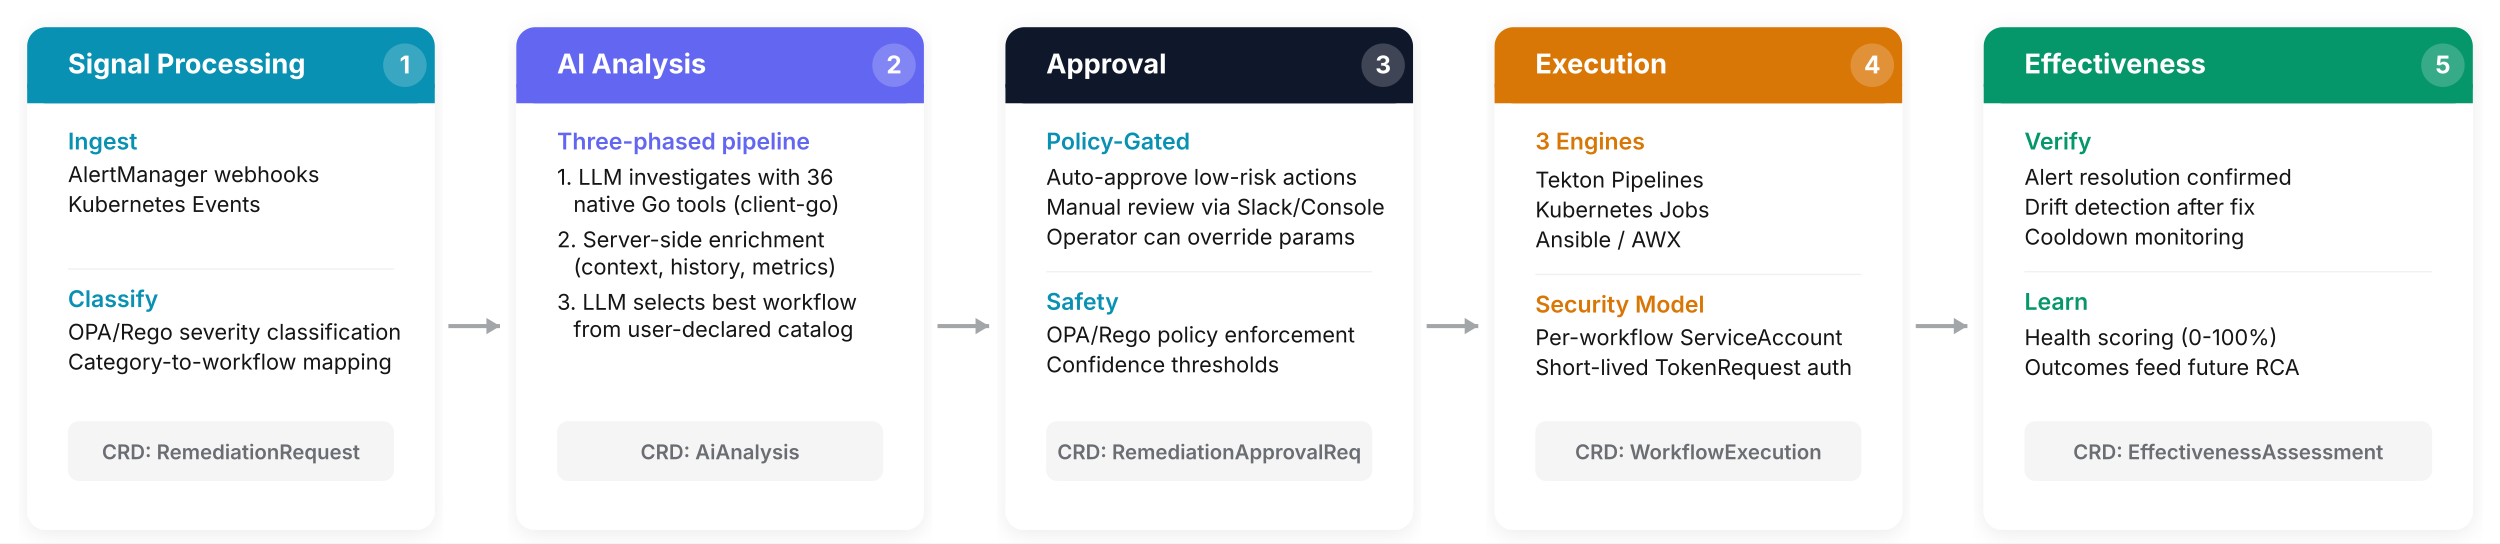
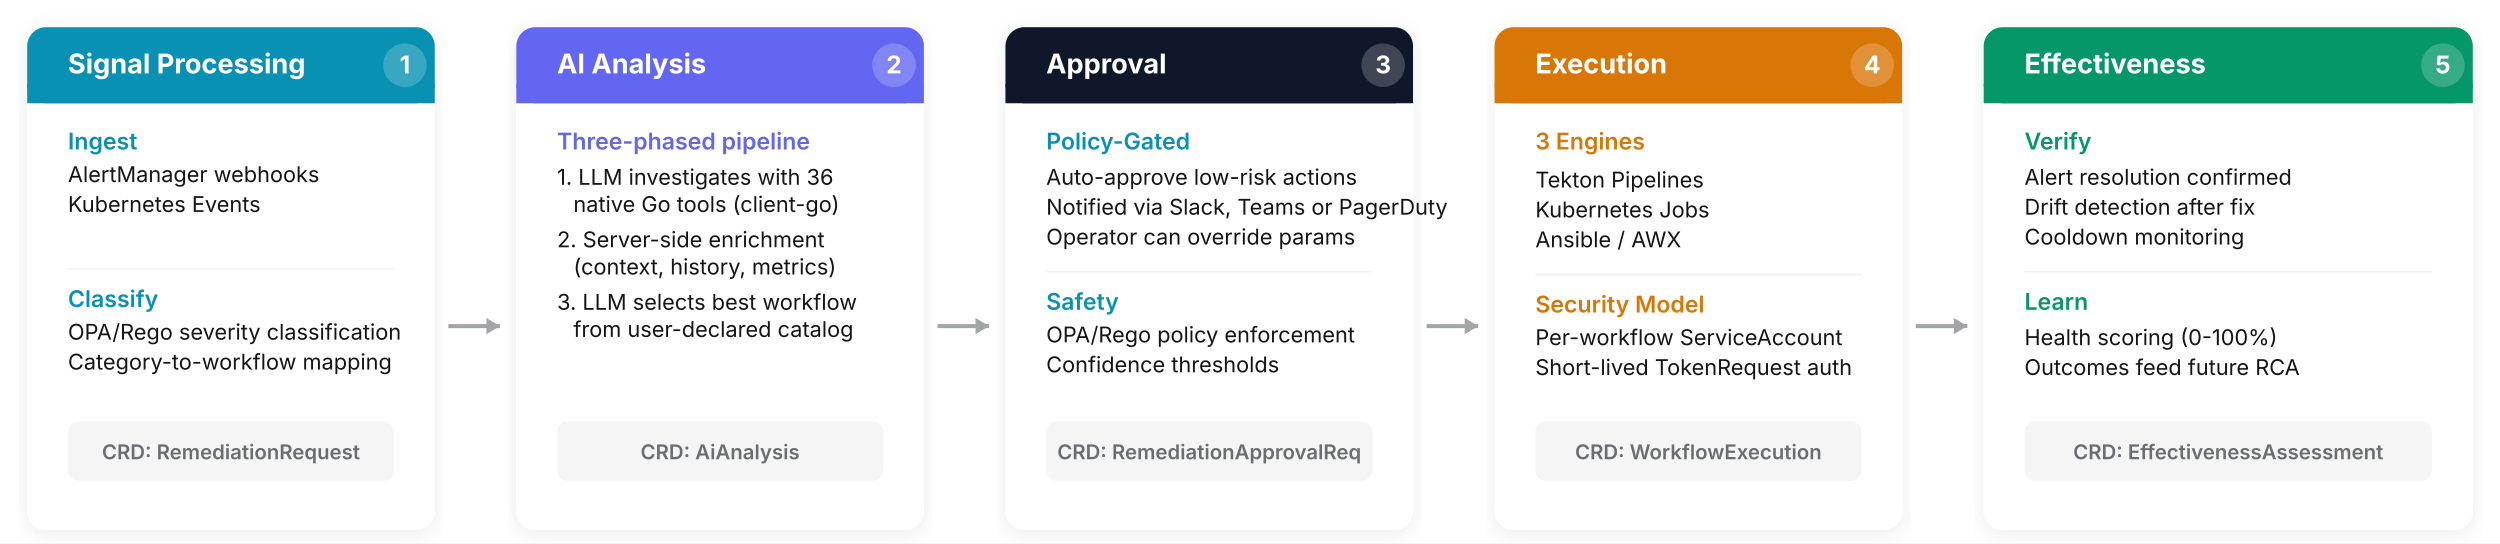
<svg xmlns="http://www.w3.org/2000/svg" viewBox="40 220 1840 400" font-family="Inter, -apple-system, BlinkMacSystemFont, 'Segoe UI', sans-serif">
  <defs>
    <filter id="sh" x="-2%" y="-4%" width="104%" height="112%">
      <feDropShadow dx="0" dy="3" stdDeviation="8" flood-color="#000" flood-opacity="0.08" />
    </filter>
  </defs>
  <rect x="40" y="220" width="1840" height="400" fill="white" />
  <g filter="url(#sh)">
    <rect x="60" y="240" width="300" height="370" rx="14" fill="white" />
  </g>
  <rect x="60" y="240" width="300" height="56" rx="14" fill="#0891B2" />
  <rect x="60" y="282" width="300" height="14" fill="#0891B2" />
  <circle cx="338" cy="268" r="16" fill="white" opacity="0.2" />
  <text x="338" y="274" text-anchor="middle" font-size="18" font-weight="700" fill="white">1</text>
  <text x="90" y="274" font-size="20px" font-weight="700" fill="white">Signal Processing</text>
  <text x="90" y="330" font-size="17px" font-weight="600" fill="#0891B2">Ingest</text>
  <text x="90" y="354" font-size="16px" fill="#151515">AlertManager webhooks</text>
  <text x="90" y="376" font-size="16px" fill="#151515">Kubernetes Events</text>
  <line x1="90" y1="418" x2="330" y2="418" stroke="#F0F0F0" stroke-width="1" />
  <text x="90" y="446" font-size="17px" font-weight="600" fill="#0891B2">Classify</text>
  <text x="90" y="470" font-size="16px" fill="#151515">OPA/Rego severity classification</text>
  <text x="90" y="492" font-size="16px" fill="#151515">Category-to-workflow mapping</text>
  <rect x="90" y="530" width="240" height="44" rx="8" fill="#F5F5F5" />
  <text x="210" y="558" text-anchor="middle" font-size="15px" font-weight="600" fill="#6A6E73">CRD: RemediationRequest</text>
  <line x1="370" y1="460" x2="408" y2="460" stroke="#A3A6A9" stroke-width="3" />
  <polygon points="408,460 398,454 398,466" fill="#A3A6A9" />
  <g filter="url(#sh)">
    <rect x="420" y="240" width="300" height="370" rx="14" fill="white" />
  </g>
  <rect x="420" y="240" width="300" height="56" rx="14" fill="#6366F1" />
  <rect x="420" y="282" width="300" height="14" fill="#6366F1" />
  <circle cx="698" cy="268" r="16" fill="white" opacity="0.2" />
  <text x="698" y="274" text-anchor="middle" font-size="18" font-weight="700" fill="white">2</text>
  <text x="450" y="274" font-size="20px" font-weight="700" fill="white">AI Analysis</text>
  <text x="450" y="330" font-size="17px" font-weight="600" fill="#6366F1">Three-phased pipeline</text>
  <text x="450" y="356" font-size="16px" fill="#151515">1. LLM investigates with 36</text>
  <text x="462" y="376" font-size="16px" fill="#151515">native Go tools (client-go)</text>
  <text x="450" y="402" font-size="16px" fill="#151515">2. Server-side enrichment</text>
  <text x="462" y="422" font-size="16px" fill="#151515">(context, history, metrics)</text>
  <text x="450" y="448" font-size="16px" fill="#151515">3. LLM selects best workflow</text>
  <text x="462" y="468" font-size="16px" fill="#151515">from user-declared catalog</text>
  <rect x="450" y="530" width="240" height="44" rx="8" fill="#F5F5F5" />
  <text x="570" y="558" text-anchor="middle" font-size="15px" font-weight="600" fill="#6A6E73">CRD: AiAnalysis</text>
  <line x1="730" y1="460" x2="768" y2="460" stroke="#A3A6A9" stroke-width="3" />
  <polygon points="768,460 758,454 758,466" fill="#A3A6A9" />
  <g filter="url(#sh)">
    <rect x="780" y="240" width="300" height="370" rx="14" fill="white" />
  </g>
  <rect x="780" y="240" width="300" height="56" rx="14" fill="#0F172A" />
  <rect x="780" y="282" width="300" height="14" fill="#0F172A" />
  <circle cx="1058" cy="268" r="16" fill="white" opacity="0.2" />
  <text x="1058" y="274" text-anchor="middle" font-size="18" font-weight="700" fill="white">3</text>
  <text x="810" y="274" font-size="20px" font-weight="700" fill="white">Approval</text>
  <text x="810" y="330" font-size="17px" font-weight="600" fill="#0891B2">Policy-Gated</text>
  <text x="810" y="356" font-size="16px" fill="#151515">Auto-approve low-risk actions</text>
-   <text x="810" y="378" font-size="16px" fill="#151515">Manual review via Slack/Console</text>
+   <text x="810" y="378" font-size="16px" fill="#151515">Notified via Slack, Teams or PagerDuty</text>
  <text x="810" y="400" font-size="16px" fill="#151515">Operator can override params</text>
  <line x1="810" y1="420" x2="1050" y2="420" stroke="#F0F0F0" stroke-width="1" />
  <text x="810" y="448" font-size="17px" font-weight="600" fill="#0891B2">Safety</text>
  <text x="810" y="472" font-size="16px" fill="#151515">OPA/Rego policy enforcement</text>
  <text x="810" y="494" font-size="16px" fill="#151515">Confidence thresholds</text>
  <rect x="810" y="530" width="240" height="44" rx="8" fill="#F5F5F5" />
  <text x="930" y="558" text-anchor="middle" font-size="15px" font-weight="600" fill="#6A6E73">CRD: RemediationApprovalReq</text>
  <line x1="1090" y1="460" x2="1128" y2="460" stroke="#A3A6A9" stroke-width="3" />
  <polygon points="1128,460 1118,454 1118,466" fill="#A3A6A9" />
  <g filter="url(#sh)">
    <rect x="1140" y="240" width="300" height="370" rx="14" fill="white" />
  </g>
  <rect x="1140" y="240" width="300" height="56" rx="14" fill="#D97706" />
  <rect x="1140" y="282" width="300" height="14" fill="#D97706" />
  <circle cx="1418" cy="268" r="16" fill="white" opacity="0.2" />
  <text x="1418" y="274" text-anchor="middle" font-size="18" font-weight="700" fill="white">4</text>
  <text x="1170" y="274" font-size="20px" font-weight="700" fill="white">Execution</text>
  <text x="1170" y="330" font-size="17px" font-weight="600" fill="#D97706">3 Engines</text>
  <text x="1170" y="358" font-size="16px" fill="#151515">Tekton Pipelines</text>
  <text x="1170" y="380" font-size="16px" fill="#151515">Kubernetes Jobs</text>
  <text x="1170" y="402" font-size="16px" fill="#151515">Ansible / AWX</text>
  <line x1="1170" y1="422" x2="1410" y2="422" stroke="#F0F0F0" stroke-width="1" />
  <text x="1170" y="450" font-size="17px" font-weight="600" fill="#D97706">Security Model</text>
  <text x="1170" y="474" font-size="16px" fill="#151515">Per-workflow ServiceAccount</text>
  <text x="1170" y="496" font-size="16px" fill="#151515">Short-lived TokenRequest auth</text>
  <rect x="1170" y="530" width="240" height="44" rx="8" fill="#F5F5F5" />
  <text x="1290" y="558" text-anchor="middle" font-size="15px" font-weight="600" fill="#6A6E73">CRD: WorkflowExecution</text>
  <line x1="1450" y1="460" x2="1488" y2="460" stroke="#A3A6A9" stroke-width="3" />
  <polygon points="1488,460 1478,454 1478,466" fill="#A3A6A9" />
  <g filter="url(#sh)">
    <rect x="1500" y="240" width="360" height="370" rx="14" fill="white" />
  </g>
  <rect x="1500" y="240" width="360" height="56" rx="14" fill="#059669" />
  <rect x="1500" y="282" width="360" height="14" fill="#059669" />
  <circle cx="1838" cy="268" r="16" fill="white" opacity="0.2" />
  <text x="1838" y="274" text-anchor="middle" font-size="18" font-weight="700" fill="white">5</text>
  <text x="1530" y="274" font-size="20px" font-weight="700" fill="white">Effectiveness</text>
  <text x="1530" y="330" font-size="17px" font-weight="600" fill="#059669">Verify</text>
  <text x="1530" y="356" font-size="16px" fill="#151515">Alert resolution confirmed</text>
  <text x="1530" y="378" font-size="16px" fill="#151515">Drift detection after fix</text>
  <text x="1530" y="400" font-size="16px" fill="#151515">Cooldown monitoring</text>
  <line x1="1530" y1="420" x2="1830" y2="420" stroke="#F0F0F0" stroke-width="1" />
  <text x="1530" y="448" font-size="17px" font-weight="600" fill="#059669">Learn</text>
  <text x="1530" y="474" font-size="16px" fill="#151515">Health scoring (0-100%)</text>
  <text x="1530" y="496" font-size="16px" fill="#151515">Outcomes feed future RCA</text>
  <rect x="1530" y="530" width="300" height="44" rx="8" fill="#F5F5F5" />
  <text x="1680" y="558" text-anchor="middle" font-size="15px" font-weight="600" fill="#6A6E73">CRD: EffectivenessAssessment</text>
</svg>
